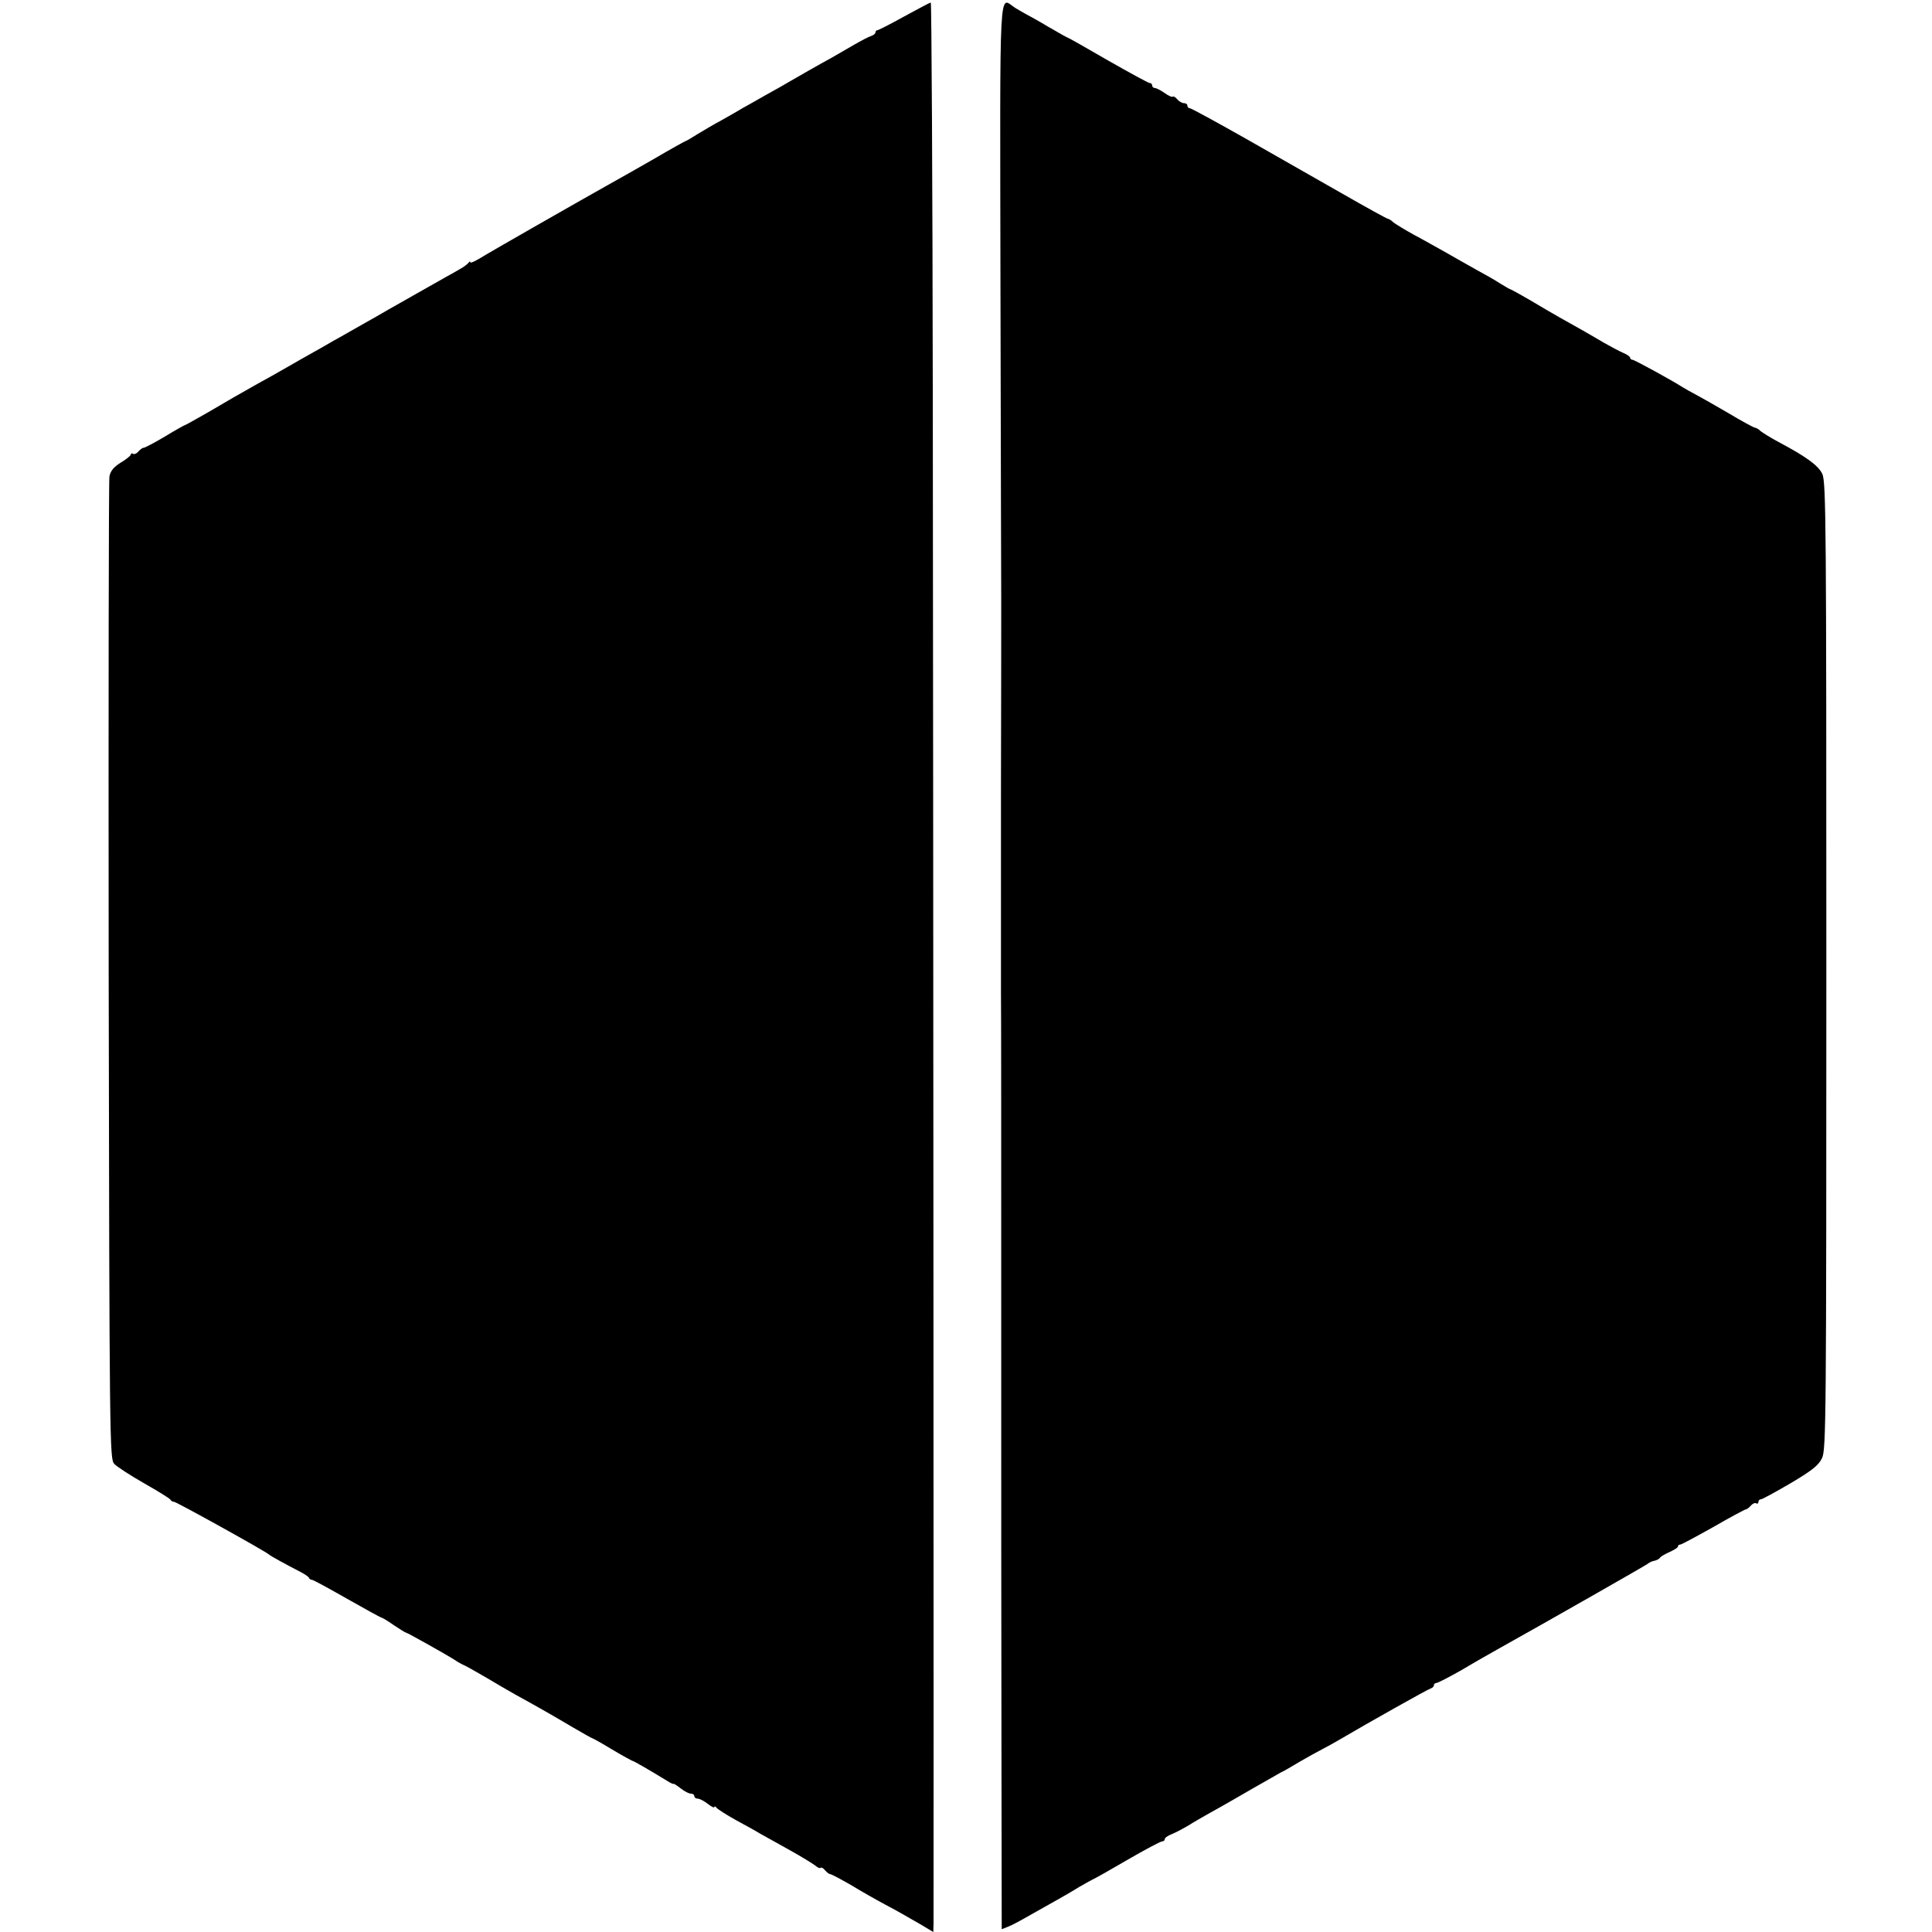
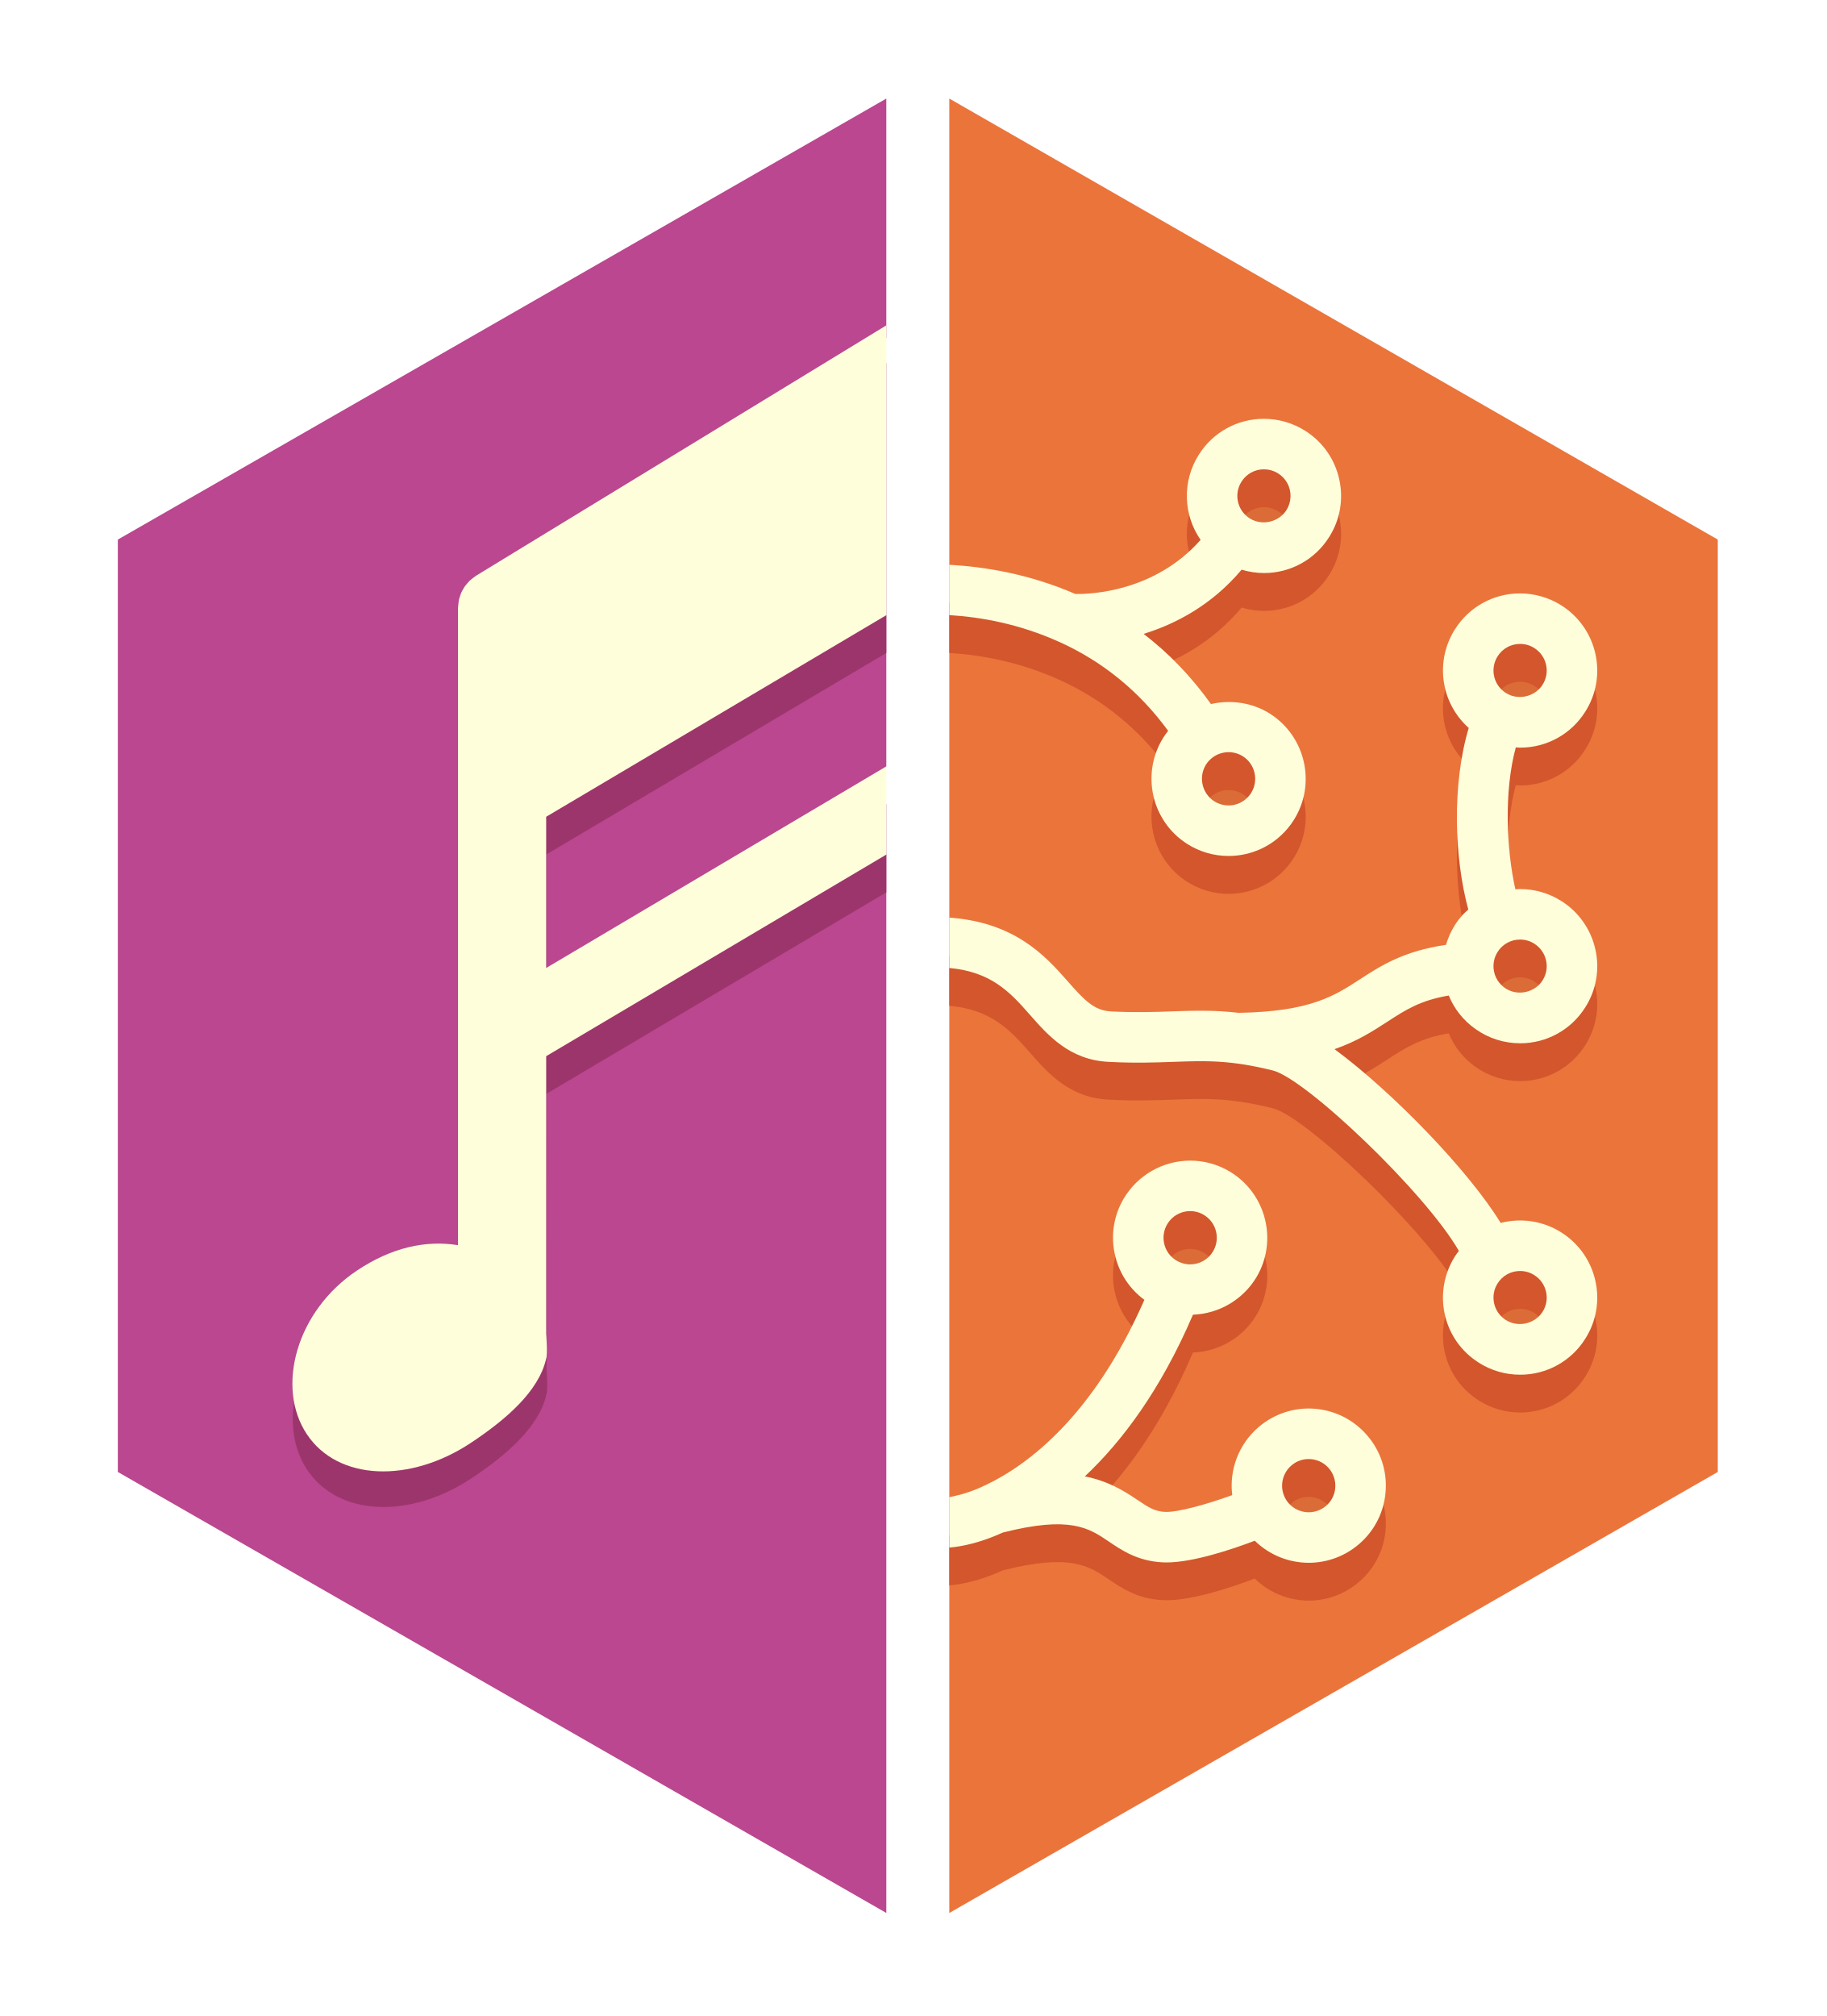
- <svg xmlns="http://www.w3.org/2000/svg" version="1.0" width="768pt" height="768pt" viewBox="0 0 768 768" preserveAspectRatio="xMidYMid meet">
-   <g transform="translate(0,768) scale(0.1,-0.1)" fill="#000000" stroke="none">
-     <path d="M3595 7615 c-54 -30 -103 -55 -107 -55 -4 0 -8 -4 -8 -9 0 -5 -8 -11 -17 -14 -10 -3 -40 -19 -68 -35 -27 -16 -68 -39 -90 -52 -50 -27 -140 -79 -180 -102 -16 -10 -55 -31 -85 -48 -30 -17 -68 -39 -85 -48 -16 -10 -55 -32 -85 -49 -30 -16 -74 -42 -97 -56 -24 -15 -44 -27 -46 -27 -2 0 -60 -32 -128 -72 -68 -39 -142 -81 -164 -93 -125 -70 -493 -280 -526 -301 -22 -13 -39 -21 -39 -17 0 5 -4 4 -8 -2 -4 -5 -18 -16 -31 -23 -13 -8 -40 -23 -60 -34 -48 -27 -176 -100 -226 -128 -22 -13 -69 -40 -105 -60 -36 -20 -87 -50 -115 -65 -27 -16 -66 -38 -86 -49 -21 -12 -66 -37 -100 -57 -35 -20 -86 -49 -114 -64 -73 -41 -101 -57 -198 -114 -49 -28 -90 -51 -92 -51 -2 0 -38 -20 -79 -45 -42 -25 -80 -45 -85 -45 -5 0 -14 -7 -21 -15 -7 -8 -16 -12 -21 -9 -5 3 -9 2 -9 -3 0 -4 -18 -19 -40 -32 -29 -18 -41 -34 -45 -55 -3 -17 -4 -902 -3 -1967 3 -1877 4 -1938 22 -1958 10 -11 64 -46 120 -78 55 -31 103 -61 104 -65 2 -4 8 -8 14 -8 9 0 368 -199 378 -210 5 -5 65 -38 125 -69 17 -9 32 -19 33 -23 2 -5 7 -8 12 -8 5 0 67 -34 139 -75 72 -41 134 -75 137 -75 3 0 25 -13 49 -30 24 -16 46 -30 49 -30 5 0 169 -92 196 -110 8 -6 26 -16 40 -22 14 -7 52 -29 85 -48 33 -20 85 -50 115 -67 93 -51 152 -85 228 -130 41 -24 75 -43 77 -43 2 0 38 -20 79 -45 42 -25 79 -45 81 -45 4 0 68 -37 135 -78 14 -9 26 -15 28 -13 1 1 14 -7 29 -19 14 -11 32 -20 39 -20 8 0 14 -4 14 -10 0 -5 6 -10 14 -10 7 0 25 -9 40 -21 14 -11 26 -17 26 -12 0 4 4 3 8 -3 4 -5 39 -28 77 -49 39 -21 84 -46 100 -56 17 -9 68 -38 115 -64 47 -26 92 -54 101 -61 9 -8 18 -12 21 -9 3 3 11 -1 18 -10 7 -8 16 -15 20 -15 5 0 42 -20 84 -44 41 -25 101 -59 133 -76 32 -17 65 -35 73 -40 8 -5 39 -22 68 -39 l52 -31 1 33 c1 66 -1 4552 -3 6065 -1 864 -5 1572 -8 1572 -3 0 -50 -25 -105 -55z" />
-     <path d="M3977 6537 c1 -622 3 -1179 3 -1237 0 -58 0 -400 -1 -760 0 -360 0 -720 0 -800 1 -80 1 -640 1 -1245 0 -605 0 -1411 1 -1792 l1 -692 25 10 c14 5 55 27 91 48 37 21 87 49 112 63 25 14 61 35 80 47 19 11 42 24 50 28 8 3 72 39 142 80 69 40 131 73 137 73 6 0 11 4 11 9 0 5 12 14 28 20 15 6 45 22 67 35 22 14 56 33 75 44 43 24 81 45 191 109 48 27 93 53 100 57 8 3 41 22 74 42 33 19 74 42 90 50 17 9 47 25 67 37 117 69 354 202 365 205 7 2 13 8 13 13 0 5 5 9 10 9 6 0 52 24 103 53 50 30 112 65 137 79 213 119 588 333 599 341 7 6 20 12 29 13 8 2 18 7 21 12 3 5 21 15 39 23 17 8 32 17 32 21 0 5 4 8 9 8 5 0 64 32 132 70 67 39 126 70 129 70 4 0 13 7 20 15 7 8 16 12 21 9 5 -3 9 0 9 5 0 6 4 11 10 11 5 0 58 29 118 64 86 51 111 71 125 100 16 34 17 156 17 1957 0 1742 -1 1924 -16 1955 -16 34 -65 69 -174 127 -30 16 -62 36 -71 43 -8 8 -19 14 -23 14 -4 0 -51 25 -104 57 -53 31 -113 65 -132 75 -19 10 -42 23 -50 28 -42 27 -193 110 -201 110 -5 0 -9 4 -9 8 0 4 -12 13 -27 19 -16 7 -50 25 -78 41 -59 35 -114 66 -175 100 -25 14 -78 45 -118 69 -41 24 -76 43 -78 43 -2 0 -21 11 -42 24 -20 13 -62 37 -92 53 -30 17 -84 47 -120 68 -36 20 -94 53 -130 72 -36 20 -72 42 -81 49 -8 8 -18 14 -21 14 -4 0 -84 44 -180 99 -95 54 -269 153 -386 220 -117 66 -217 121 -223 121 -5 0 -9 5 -9 10 0 6 -6 10 -14 10 -7 0 -19 7 -26 15 -7 9 -15 13 -18 11 -3 -3 -17 3 -32 14 -16 11 -33 20 -39 20 -6 0 -11 5 -11 10 0 6 -4 10 -10 10 -5 0 -80 41 -166 90 -86 50 -157 90 -159 90 -2 0 -36 19 -77 43 -40 24 -80 46 -88 50 -8 4 -28 16 -45 26 -65 42 -60 135 -58 -1112z" />
+ <svg xmlns="http://www.w3.org/2000/svg" xmlns:xlink="http://www.w3.org/1999/xlink" width="145" height="160">
+   <path fill="#EB743B" d="M75.354 7.823v144l61-35v-74z" />
+   <path fill="#BA478F" d="M70.354 7.823l-61 35v74l61 35v-84l-1-1v-5l1-1v-12h-1v-21l1-1z" />
+   <g opacity=".07">
+     <defs>
+       <path id="a" d="M23.209 26.409h47.116v90.368H23.209z" />
+     </defs>
+     <clipPath id="b">
+       <use xlink:href="#a" overflow="visible" />
+     </clipPath>
+     <path clip-path="url(#b)" d="M70.325 60.863l-26.971 15.96V65.207l26.971-16.21V26.409l-32.517 19.27c-.023.014-.04.033-.062.047a2.718 2.718 0 00-.263.196c-.07.056-.142.108-.207.169-.069.067-.13.142-.192.216-.063.074-.128.144-.185.222-.055.078-.099.163-.146.248-.047.083-.097.162-.134.247-.041.091-.067.184-.099.276-.03.09-.064.181-.085.274-.02.086-.03.177-.042.268-.014.108-.028.213-.031.321-.002.028-.008.052-.008.08v50.58c-2.596-.416-5.291.199-8 2-4.843 3.218-6.476 9.276-4 13 2.478 3.727 8.193 3.898 13.036.68 2.765-1.837 5.378-4.073 5.964-6.68.124-.327 0-2 0-2 .007-.144.002-.284 0-.424V83.823l26.971-16.149v-6.811z" />
  </g>
+   <path fill="#9D356D" d="M70.354 63.823l-27 16v-12l27-16v-23L37.837 48.506c-.023.013-.04.032-.062.046a2.718 2.718 0 00-.263.196c-.07.056-.142.108-.207.169-.069.067-.13.142-.192.217-.063.073-.128.143-.185.221-.055.078-.099.163-.146.248-.047.083-.097.162-.134.247-.041.091-.067.184-.099.276-.03.091-.064.181-.085.274-.02.086-.03.177-.042.268-.014.108-.028.214-.031.321-.002.028-.008.052-.008.08v50.58c-2.596-.416-5.291.199-8 2-4.843 3.218-6.476 9.276-4 13 2.478 3.727 8.193 3.897 13.036.68 2.765-1.837 5.378-4.074 5.964-6.68.124-.327 0-2 0-2 .007-.144.002-.284 0-.424l-.029-21.402 27-16v-7z" />
+   <path fill="#FFFEDB" d="M70.354 60.823l-27 16v-12l27-16v-23L37.809 45.679c-.023.014-.04.033-.062.047a2.718 2.718 0 00-.263.196c-.07.056-.143.108-.207.169-.07.067-.13.142-.193.216-.062.074-.127.144-.184.222-.056.078-.1.163-.147.248-.046.083-.096.162-.133.247-.041.091-.068.184-.099.276-.03.09-.064.181-.085.274-.02.086-.03.177-.042.268a2.905 2.905 0 00-.031.321c-.002.028-.008.052-.008.08v50.58c-2.597-.416-5.291.199-8 2-4.843 3.218-6.477 9.276-4 13 2.477 3.727 8.192 3.898 13.036.68 2.765-1.837 5.378-4.075 5.964-6.68.124-.327 0-2 0-2 .007-.145.002-.284 0-.424V83.823l27-16v-7z" />
+   <g opacity=".07">
+     <defs>
+       <path id="c" d="M75.354 33.239h51.433v90.792H75.354z" />
+     </defs>
+     <clipPath id="d">
+       <use xlink:href="#c" overflow="visible" />
+     </clipPath>
+     <path clip-path="url(#d)" d="M92.657 99.557a2.1 2.1 0 011.819-1.03c.378 0 .752.104 1.078.297a2.12 2.12 0 01.735 2.898 2.097 2.097 0 01-1.817 1.032c-.379 0-.755-.105-1.084-.301a2.092 2.092 0 01-.964-1.294 2.1 2.1 0 01.233-1.602m12.602 22.362a2.121 2.121 0 01-2.981-.225 2.116 2.116 0 01.231-2.981 2.08 2.08 0 011.373-.512 2.117 2.117 0 012.109 2.278 2.086 2.086 0 01-.732 1.44M95.734 63.08a2.128 2.128 0 012.916-.656 2.12 2.12 0 01.66 2.919 2.115 2.115 0 01-2.919.661 2.128 2.128 0 01-.657-2.924m6.379-20.187c-.6.951-1.937 1.271-2.912.653l-.096-.062a2.107 2.107 0 01-.557-2.851 2.093 2.093 0 011.784-.98 2.11 2.11 0 011.781 3.24M118.88 54.491a2.096 2.096 0 011.783-.98c.4 0 .79.113 1.125.325.481.304.813.775.937 1.33a2.08 2.08 0 01-.28 1.584c-.597.951-1.938 1.273-2.912.653l-.093-.062a2.105 2.105 0 01-.56-2.85m0 23.463a2.096 2.096 0 011.783-.98c.4 0 .79.112 1.125.326.481.304.813.774.937 1.329a2.083 2.083 0 01-.28 1.585c-.597.95-1.938 1.271-2.912.652l-.093-.062a2.105 2.105 0 01-.56-2.85m0 26.303a2.099 2.099 0 011.783-.98c.4 0 .79.113 1.125.326.481.304.813.775.937 1.33a2.08 2.08 0 01-.28 1.584c-.597.951-1.938 1.271-2.912.653l-.093-.062a2.107 2.107 0 01-.56-2.851" />
+     <path clip-path="url(#d)" d="M108.53 113.927a6.11 6.11 0 00-8.631-.662 6.12 6.12 0 00-2.087 5.396c-1.949.701-4.258 1.366-5.328 1.332-.822-.043-1.302-.345-2.224-.971-1.172-.795-2.418-1.512-4.149-1.847 2.936-2.761 6.009-6.83 8.584-12.834a6.15 6.15 0 005.039-2.972c1.724-2.896.773-6.659-2.124-8.394a6.133 6.133 0 00-3.134-.864 6.154 6.154 0 00-5.261 2.986 6.079 6.079 0 00-.678 4.636 6.075 6.075 0 002.302 3.429c-4.053 9.218-9.219 13.08-12.565 14.685a2.016 2.016 0 00-.361.168c-1.186.531-2.05.704-2.558.808v4c.275-.03 1.884-.118 4.247-1.192 5.347-1.357 6.839-.354 8.407.709 1.021.692 2.291 1.554 4.263 1.655.099.006.204.009.308.009 2.11 0 5.172-1.022 7.021-1.723a6.132 6.132 0 004.285 1.75 6.112 6.112 0 003.983-1.476 6.072 6.072 0 002.119-4.176 6.072 6.072 0 00-1.458-4.452M92.657 97.151a2.114 2.114 0 013.632 2.165 2.097 2.097 0 01-1.817 1.032c-.379 0-.755-.105-1.084-.301a2.092 2.092 0 01-.964-1.294 2.101 2.101 0 01.233-1.602m12.602 22.363a2.121 2.121 0 01-2.981-.225 2.116 2.116 0 01.231-2.981 2.08 2.08 0 011.373-.512 2.117 2.117 0 012.109 2.278 2.086 2.086 0 01-.732 1.44M106.304 38.027a6.088 6.088 0 00-2.708-3.844 6.12 6.12 0 00-3.264-.944 6.076 6.076 0 00-5.174 2.85 6.108 6.108 0 00.144 6.758c-3.646 4.124-8.707 4.314-9.943 4.293-3.692-1.604-7.234-2.164-10.005-2.317v3.996c2.442.144 5.553.686 8.748 2.136.005.002.01.002.015.005 3.445 1.562 6.334 3.927 8.607 7.041a6.364 6.364 0 00-.381.538c-1.796 2.854-.943 6.643 1.903 8.444.98.622 2.111.951 3.269.951a6.105 6.105 0 005.183-2.851c1.806-2.851.951-6.642-1.908-8.453-1.384-.872-3.092-1.114-4.667-.755-1.538-2.155-3.323-4.017-5.345-5.567 2.517-.778 5.401-2.268 7.78-5.095a6.18 6.18 0 001.77.266 6.08 6.08 0 005.172-2.848 6.053 6.053 0 00.804-4.604m-10.57 22.647a2.128 2.128 0 012.916-.656 2.12 2.12 0 01.66 2.919 2.115 2.115 0 01-2.919.661 2.128 2.128 0 01-.657-2.924m6.379-20.187c-.6.951-1.937 1.271-2.912.653l-.096-.062a2.107 2.107 0 01-.557-2.851 2.093 2.093 0 011.784-.98 2.11 2.11 0 011.781 3.24" />
+     <path clip-path="url(#d)" d="M115 79.011a6.036 6.036 0 002.11 2.649 6.098 6.098 0 003.55 1.14 6.083 6.083 0 005.173-2.848 6.064 6.064 0 00.805-4.605 6.103 6.103 0 00-2.709-3.844 6.128 6.128 0 00-3.266-.944c-.125 0-.25.008-.375.018-.71-3.158-.919-7.769.035-11.265.113.011.225.024.337.024a6.08 6.08 0 005.173-2.848 6.062 6.062 0 00.805-4.604 6.103 6.103 0 00-2.709-3.844 6.128 6.128 0 00-3.266-.944 6.079 6.079 0 00-5.173 2.85 6.104 6.104 0 001.025 7.764c.021.02.048.037.071.059-1.349 4.518-1.145 10.324-.036 14.417-.144.132-.294.254-.426.399a6.327 6.327 0 00-.634.825 6.2 6.2 0 00-.71 1.578c-3.371.488-5.198 1.671-6.824 2.729-2.035 1.324-3.961 2.572-9.636 2.666-1.963-.23-3.552-.178-5.29-.116-1.43.052-2.91.105-4.848.003-1.335-.071-2.104-.882-3.458-2.424-1.803-2.055-4.219-4.648-9.369-5.022v4c3.295.299 4.796 1.887 6.356 3.667 1.487 1.694 3.175 3.615 6.256 3.782 2.118.114 3.76.052 5.208.001 2.491-.092 4.453-.161 7.855.683 2.608.644 12.099 9.674 14.774 14.323-.109.142-.219.282-.314.434-1.743 2.755-1.026 6.385 1.62 8.251.072.052.151.104.283.191.981.621 2.11.948 3.267.948a6.081 6.081 0 005.173-2.849 6.06 6.06 0 00.805-4.603 6.1 6.1 0 00-2.709-3.845 6.128 6.128 0 00-4.809-.749c-2.56-4.188-8.652-10.455-13.189-13.792 1.813-.628 3.05-1.436 4.212-2.188 1.427-.93 2.614-1.69 4.857-2.067m3.88-26.926a2.096 2.096 0 011.783-.98c.4 0 .79.113 1.125.325.481.304.813.775.937 1.33a2.08 2.08 0 01-.28 1.584c-.597.951-1.938 1.273-2.912.653l-.093-.062a2.105 2.105 0 01-.56-2.85m0 23.463a2.096 2.096 0 011.783-.98c.4 0 .79.112 1.125.326.481.304.813.774.937 1.329a2.083 2.083 0 01-.28 1.585c-.597.95-1.938 1.272-2.912.652l-.093-.062a2.105 2.105 0 01-.56-2.85m0 26.304a2.099 2.099 0 011.783-.98c.4 0 .79.113 1.125.326.481.304.813.775.937 1.33a2.08 2.08 0 01-.28 1.584c-.597.951-1.938 1.271-2.912.653l-.093-.062a2.107 2.107 0 01-.56-2.851" />
+   </g>
+   <path fill="#D3562C" d="M108.53 116.927a6.11 6.11 0 00-8.631-.662 6.12 6.12 0 00-2.087 5.396c-1.949.701-4.258 1.366-5.328 1.332-.822-.043-1.302-.345-2.224-.971-1.172-.795-2.418-1.512-4.149-1.847 2.936-2.761 6.009-6.83 8.584-12.834a6.15 6.15 0 005.039-2.972c1.724-2.896.773-6.659-2.124-8.394a6.133 6.133 0 00-3.134-.864 6.154 6.154 0 00-5.261 2.986 6.079 6.079 0 00-.678 4.636 6.075 6.075 0 002.302 3.429c-4.053 9.218-9.219 13.08-12.565 14.685a2.016 2.016 0 00-.361.168c-1.186.531-2.05.704-2.558.808v4c.275-.03 1.884-.118 4.247-1.192 5.347-1.357 6.839-.354 8.407.709 1.021.692 2.291 1.554 4.263 1.655.099.006.204.009.308.009 2.11 0 5.172-1.022 7.021-1.723a6.132 6.132 0 004.285 1.75 6.112 6.112 0 003.983-1.476 6.072 6.072 0 002.119-4.176 6.072 6.072 0 00-1.458-4.452m-15.873-16.776a2.114 2.114 0 013.632 2.165 2.097 2.097 0 01-1.817 1.032c-.379 0-.755-.105-1.084-.301a2.092 2.092 0 01-.964-1.294 2.101 2.101 0 01.233-1.602m12.602 22.363a2.121 2.121 0 01-2.981-.225 2.116 2.116 0 01.231-2.981 2.08 2.08 0 011.373-.512 2.117 2.117 0 012.109 2.278 2.086 2.086 0 01-.732 1.44" />
+   <path d="M84.355 53.434" />
+   <path fill="#D3562C" d="M106.304 41.031a6.088 6.088 0 00-2.708-3.844 6.12 6.12 0 00-3.264-.944 6.076 6.076 0 00-5.174 2.85 6.108 6.108 0 00.144 6.758c-3.646 4.124-8.707 4.314-9.943 4.293-3.692-1.604-7.234-2.164-10.005-2.317v3.996c2.442.144 5.553.686 8.748 2.136.005.002.01.002.015.005 3.445 1.562 6.334 3.927 8.607 7.041a6.206 6.206 0 00-.381.538c-1.796 2.854-.943 6.643 1.903 8.444.98.622 2.111.951 3.269.951a6.105 6.105 0 005.183-2.851c1.806-2.851.951-6.642-1.908-8.453-1.384-.872-3.092-1.114-4.667-.755-1.538-2.155-3.323-4.017-5.345-5.567 2.517-.778 5.401-2.268 7.78-5.095a6.18 6.18 0 001.77.266 6.08 6.08 0 005.172-2.849 6.05 6.05 0 00.804-4.603m-10.57 22.647a2.128 2.128 0 012.916-.656 2.12 2.12 0 01.66 2.919 2.115 2.115 0 01-2.919.661 2.128 2.128 0 01-.657-2.924m6.379-20.187c-.6.951-1.937 1.271-2.912.653l-.096-.062a2.107 2.107 0 01-.557-2.851 2.093 2.093 0 011.784-.98 2.11 2.11 0 011.781 3.24" />
+   <path fill="#D3562C" d="M115 82.011a6.036 6.036 0 002.11 2.649 6.098 6.098 0 003.55 1.14 6.081 6.081 0 005.173-2.849 6.063 6.063 0 00.805-4.604 6.103 6.103 0 00-2.709-3.844 6.128 6.128 0 00-3.266-.944c-.125 0-.25.008-.375.018-.71-3.158-.919-7.769.035-11.265.113.011.225.024.337.024a6.08 6.08 0 005.173-2.848 6.062 6.062 0 00.805-4.604 6.103 6.103 0 00-2.709-3.844 6.128 6.128 0 00-3.266-.944 6.079 6.079 0 00-5.173 2.85 6.104 6.104 0 001.025 7.764c.021.02.048.037.071.059-1.349 4.518-1.145 10.324-.036 14.417-.144.132-.294.254-.426.399a6.327 6.327 0 00-.634.825 6.2 6.2 0 00-.71 1.578c-3.371.488-5.198 1.671-6.824 2.729-2.035 1.323-3.961 2.571-9.636 2.665-1.963-.23-3.552-.178-5.29-.116-1.43.052-2.91.105-4.848.003-1.335-.071-2.104-.882-3.458-2.424-1.803-2.055-4.219-4.648-9.369-5.022v4c3.295.298 4.796 1.887 6.356 3.667 1.487 1.694 3.175 3.615 6.256 3.782 2.118.114 3.76.052 5.208.001 2.491-.092 4.453-.161 7.855.683 2.608.644 12.099 9.674 14.774 14.323-.109.142-.219.282-.314.434-1.743 2.755-1.026 6.385 1.62 8.251.072.052.151.104.283.191.981.621 2.11.948 3.267.948a6.081 6.081 0 005.173-2.849 6.06 6.06 0 00.805-4.603 6.1 6.1 0 00-2.709-3.845 6.128 6.128 0 00-4.809-.749c-2.56-4.188-8.652-10.455-13.189-13.792 1.813-.628 3.05-1.436 4.212-2.188 1.427-.929 2.614-1.689 4.857-2.066m3.88-26.926a2.096 2.096 0 011.783-.98c.4 0 .79.113 1.125.325.481.304.813.775.937 1.33a2.08 2.08 0 01-.28 1.584c-.597.951-1.938 1.273-2.912.653l-.093-.062a2.105 2.105 0 01-.56-2.85m0 23.463a2.096 2.096 0 011.783-.98c.4 0 .79.112 1.125.326.481.304.813.774.937 1.329a2.084 2.084 0 01-.28 1.585c-.597.95-1.938 1.271-2.912.652l-.093-.062a2.105 2.105 0 01-.56-2.85m0 26.304a2.099 2.099 0 011.783-.98c.4 0 .79.113 1.125.326.481.304.813.775.937 1.33a2.08 2.08 0 01-.28 1.584c-.597.951-1.938 1.271-2.912.653l-.093-.062a2.107 2.107 0 01-.56-2.851" />
+   <path fill="#FFFEDB" d="M108.53 113.927a6.11 6.11 0 00-8.631-.662 6.12 6.12 0 00-2.087 5.396c-1.949.701-4.258 1.366-5.328 1.332-.822-.043-1.302-.345-2.224-.971-1.172-.795-2.418-1.512-4.149-1.847 2.936-2.761 6.009-6.83 8.584-12.834a6.15 6.15 0 005.039-2.972c1.724-2.896.773-6.659-2.124-8.394a6.133 6.133 0 00-3.134-.864 6.154 6.154 0 00-5.261 2.986 6.079 6.079 0 00-.678 4.636 6.075 6.075 0 002.302 3.429c-4.053 9.218-9.219 13.08-12.565 14.685a2.016 2.016 0 00-.361.168c-1.186.531-2.05.704-2.558.808v4c.275-.03 1.884-.118 4.247-1.192 5.347-1.357 6.839-.354 8.407.709 1.021.692 2.291 1.554 4.263 1.655.099.006.204.009.308.009 2.11 0 5.172-1.022 7.021-1.723a6.132 6.132 0 004.285 1.75 6.112 6.112 0 003.983-1.476 6.072 6.072 0 002.119-4.176 6.072 6.072 0 00-1.458-4.452M92.657 97.151a2.114 2.114 0 013.632 2.165 2.097 2.097 0 01-1.817 1.032c-.379 0-.755-.105-1.084-.301a2.092 2.092 0 01-.964-1.294 2.101 2.101 0 01.233-1.602m12.602 22.363a2.121 2.121 0 01-2.981-.225 2.116 2.116 0 01.231-2.981 2.08 2.08 0 011.373-.512 2.117 2.117 0 012.109 2.278 2.086 2.086 0 01-.732 1.44M106.304 38.027a6.088 6.088 0 00-2.708-3.844 6.12 6.12 0 00-3.264-.944 6.076 6.076 0 00-5.174 2.85 6.108 6.108 0 00.144 6.758c-3.646 4.124-8.707 4.314-9.943 4.293-3.692-1.604-7.234-2.164-10.005-2.317v3.996c2.442.144 5.553.686 8.748 2.136.005.002.01.002.015.005 3.445 1.562 6.334 3.927 8.607 7.041a6.364 6.364 0 00-.381.538c-1.796 2.854-.943 6.643 1.903 8.444.98.622 2.111.951 3.269.951a6.105 6.105 0 005.183-2.851c1.806-2.851.951-6.642-1.908-8.453-1.384-.872-3.092-1.114-4.667-.755-1.538-2.155-3.323-4.017-5.345-5.567 2.517-.778 5.401-2.268 7.78-5.095a6.18 6.18 0 001.77.266 6.08 6.08 0 005.172-2.848 6.053 6.053 0 00.804-4.604m-10.57 22.647a2.128 2.128 0 012.916-.656 2.12 2.12 0 01.66 2.919 2.115 2.115 0 01-2.919.661 2.128 2.128 0 01-.657-2.924m6.379-20.187c-.6.951-1.937 1.271-2.912.653l-.096-.062a2.107 2.107 0 01-.557-2.851 2.093 2.093 0 011.784-.98 2.11 2.11 0 011.781 3.24" />
+   <path fill="#FFFEDB" d="M115 79.011a6.036 6.036 0 002.11 2.649 6.098 6.098 0 003.55 1.14 6.083 6.083 0 005.173-2.848 6.064 6.064 0 00.805-4.605 6.103 6.103 0 00-2.709-3.844 6.128 6.128 0 00-3.266-.944c-.125 0-.25.008-.375.018-.71-3.158-.919-7.769.035-11.265.113.011.225.024.337.024a6.08 6.08 0 005.173-2.848 6.062 6.062 0 00.805-4.604 6.103 6.103 0 00-2.709-3.844 6.128 6.128 0 00-3.266-.944 6.079 6.079 0 00-5.173 2.85 6.104 6.104 0 001.025 7.764c.021.02.048.037.071.059-1.349 4.518-1.145 10.324-.036 14.417-.144.132-.294.254-.426.399a6.327 6.327 0 00-.634.825 6.2 6.2 0 00-.71 1.578c-3.371.488-5.198 1.671-6.824 2.729-2.035 1.324-3.961 2.572-9.636 2.666-1.963-.23-3.552-.178-5.29-.116-1.43.052-2.91.105-4.848.003-1.335-.071-2.104-.882-3.458-2.424-1.803-2.055-4.219-4.648-9.369-5.022v4c3.295.299 4.796 1.887 6.356 3.667 1.487 1.694 3.175 3.615 6.256 3.782 2.118.114 3.76.052 5.208.001 2.491-.092 4.453-.161 7.855.683 2.608.644 12.099 9.674 14.774 14.323-.109.142-.219.282-.314.434-1.743 2.755-1.026 6.385 1.62 8.251.072.052.151.104.283.191.981.621 2.11.948 3.267.948a6.081 6.081 0 005.173-2.849 6.06 6.06 0 00.805-4.603 6.1 6.1 0 00-2.709-3.845 6.128 6.128 0 00-4.809-.749c-2.56-4.188-8.652-10.455-13.189-13.792 1.813-.628 3.05-1.436 4.212-2.188 1.427-.93 2.614-1.69 4.857-2.067m3.88-26.926a2.096 2.096 0 011.783-.98c.4 0 .79.113 1.125.325.481.304.813.775.937 1.33a2.08 2.08 0 01-.28 1.584c-.597.951-1.938 1.273-2.912.653l-.093-.062a2.105 2.105 0 01-.56-2.85m0 23.463a2.096 2.096 0 011.783-.98c.4 0 .79.112 1.125.326.481.304.813.774.937 1.329a2.083 2.083 0 01-.28 1.585c-.597.95-1.938 1.272-2.912.652l-.093-.062a2.105 2.105 0 01-.56-2.85m0 26.304a2.099 2.099 0 011.783-.98c.4 0 .79.113 1.125.326.481.304.813.775.937 1.33a2.08 2.08 0 01-.28 1.584c-.597.951-1.938 1.271-2.912.653l-.093-.062a2.107 2.107 0 01-.56-2.851" />
</svg>
